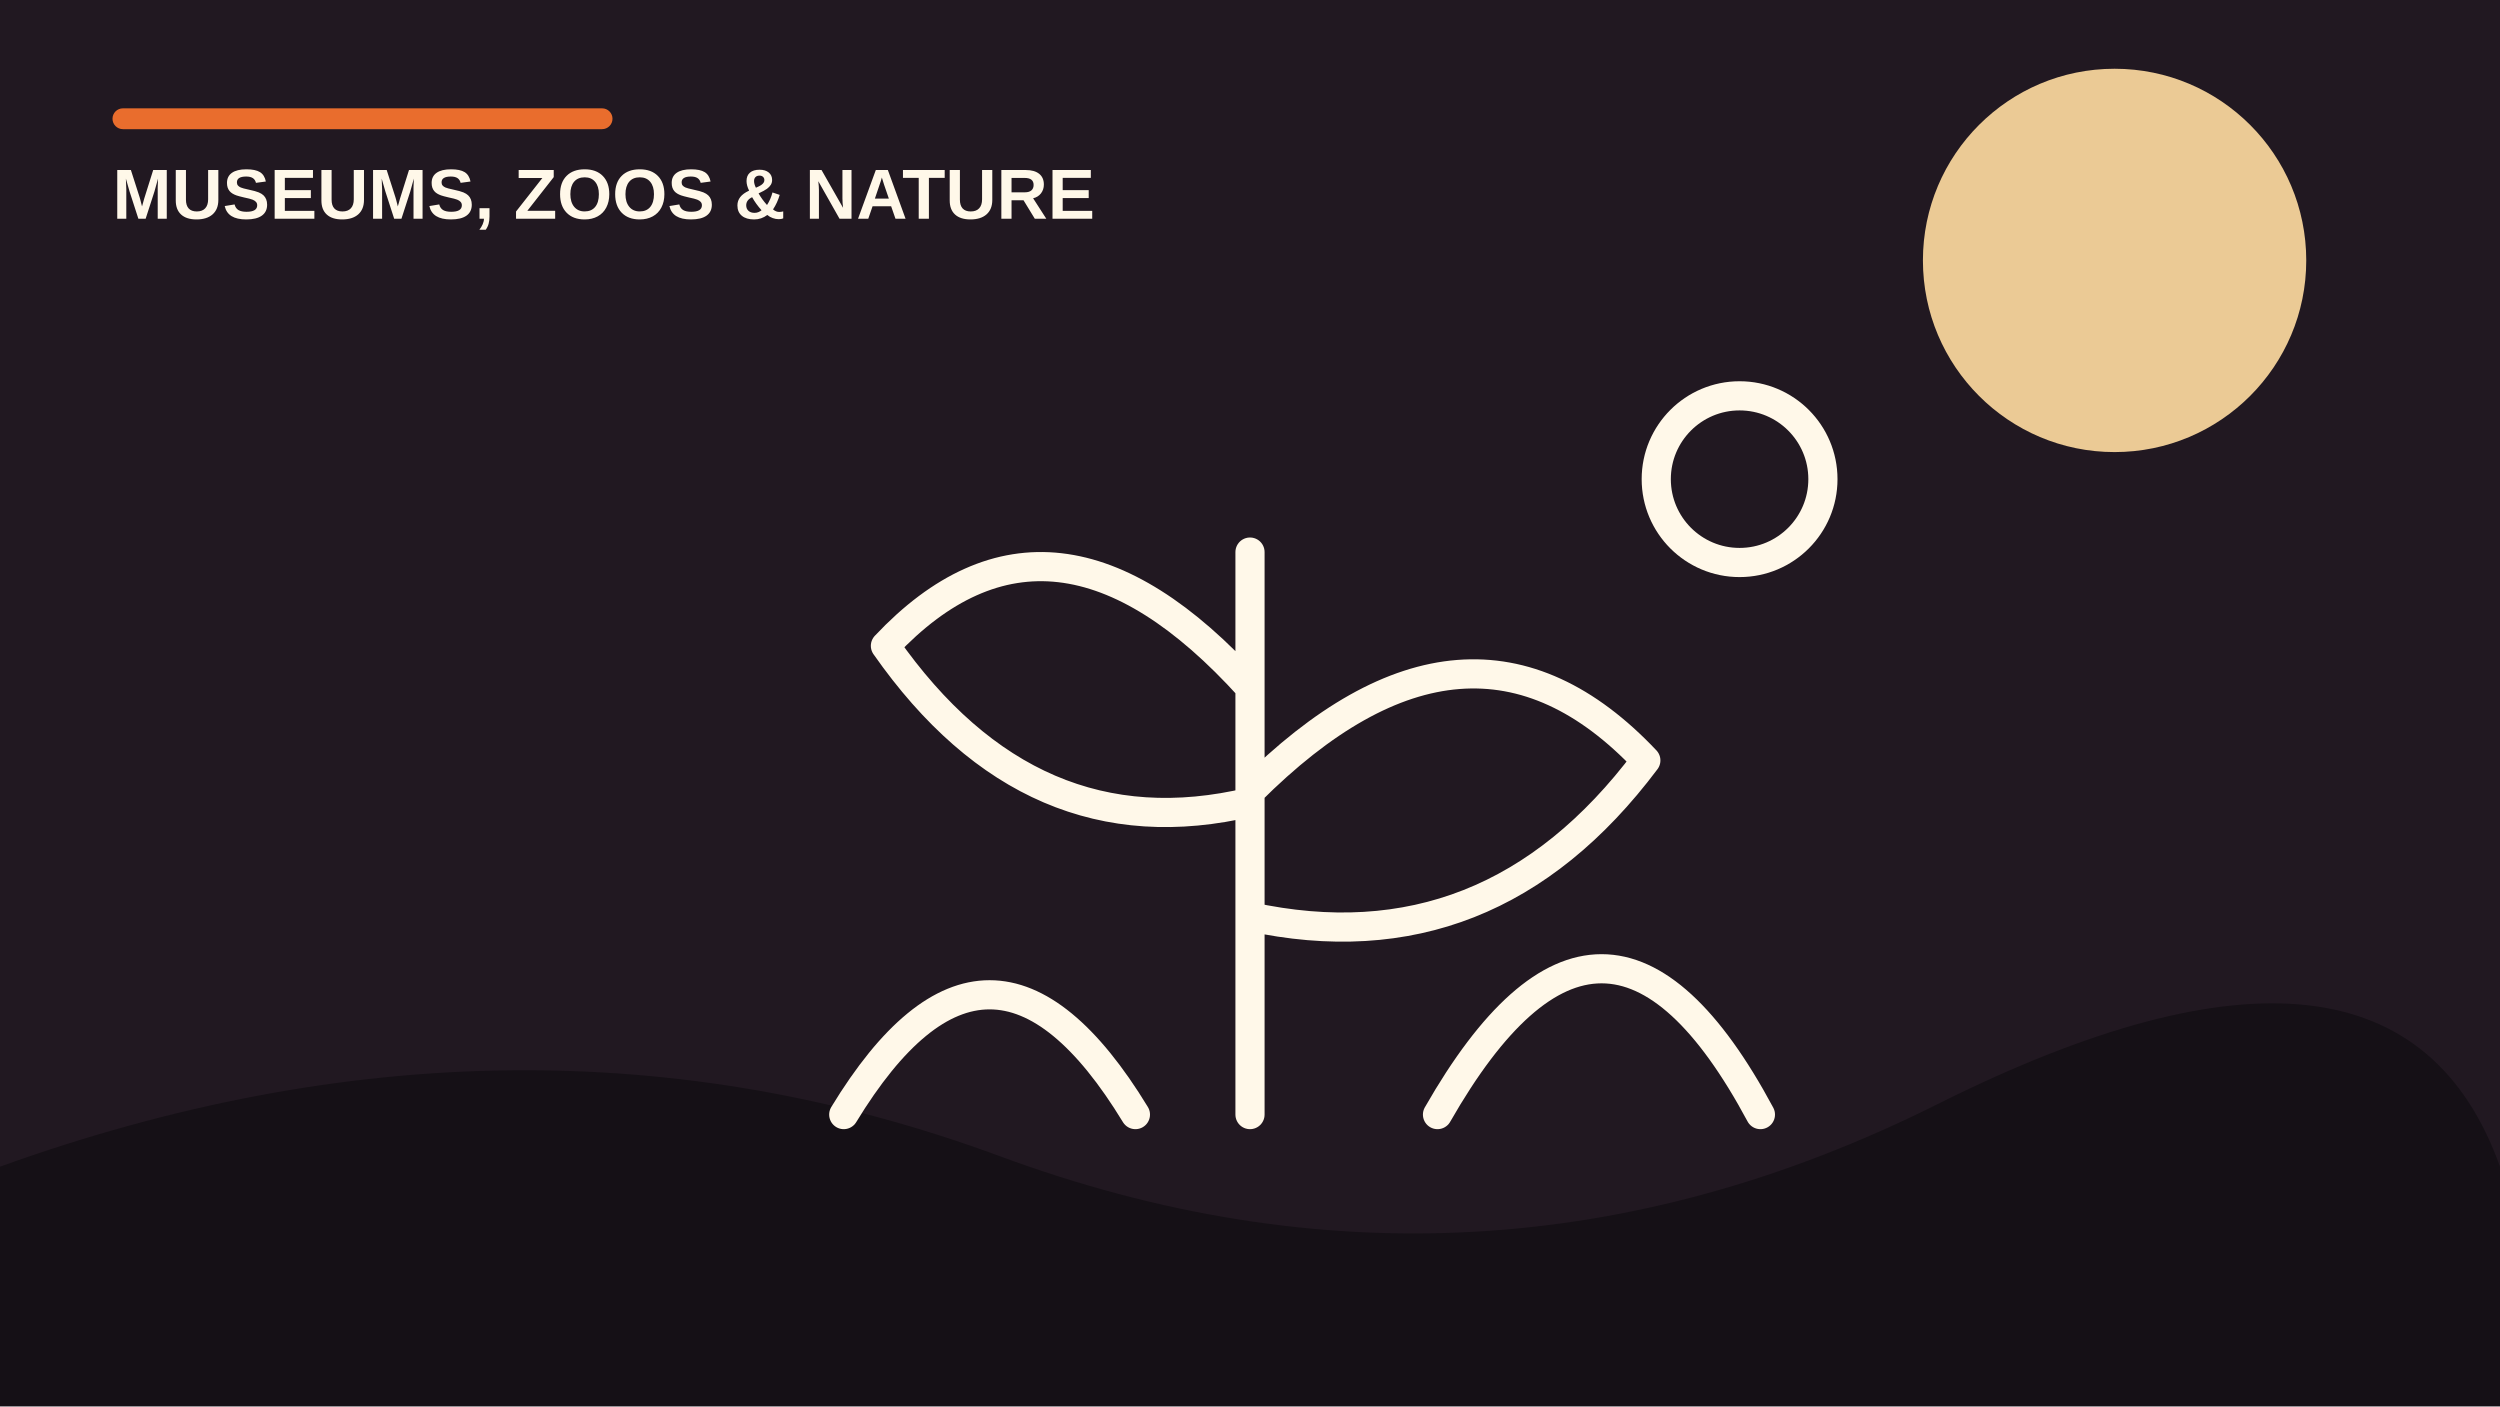
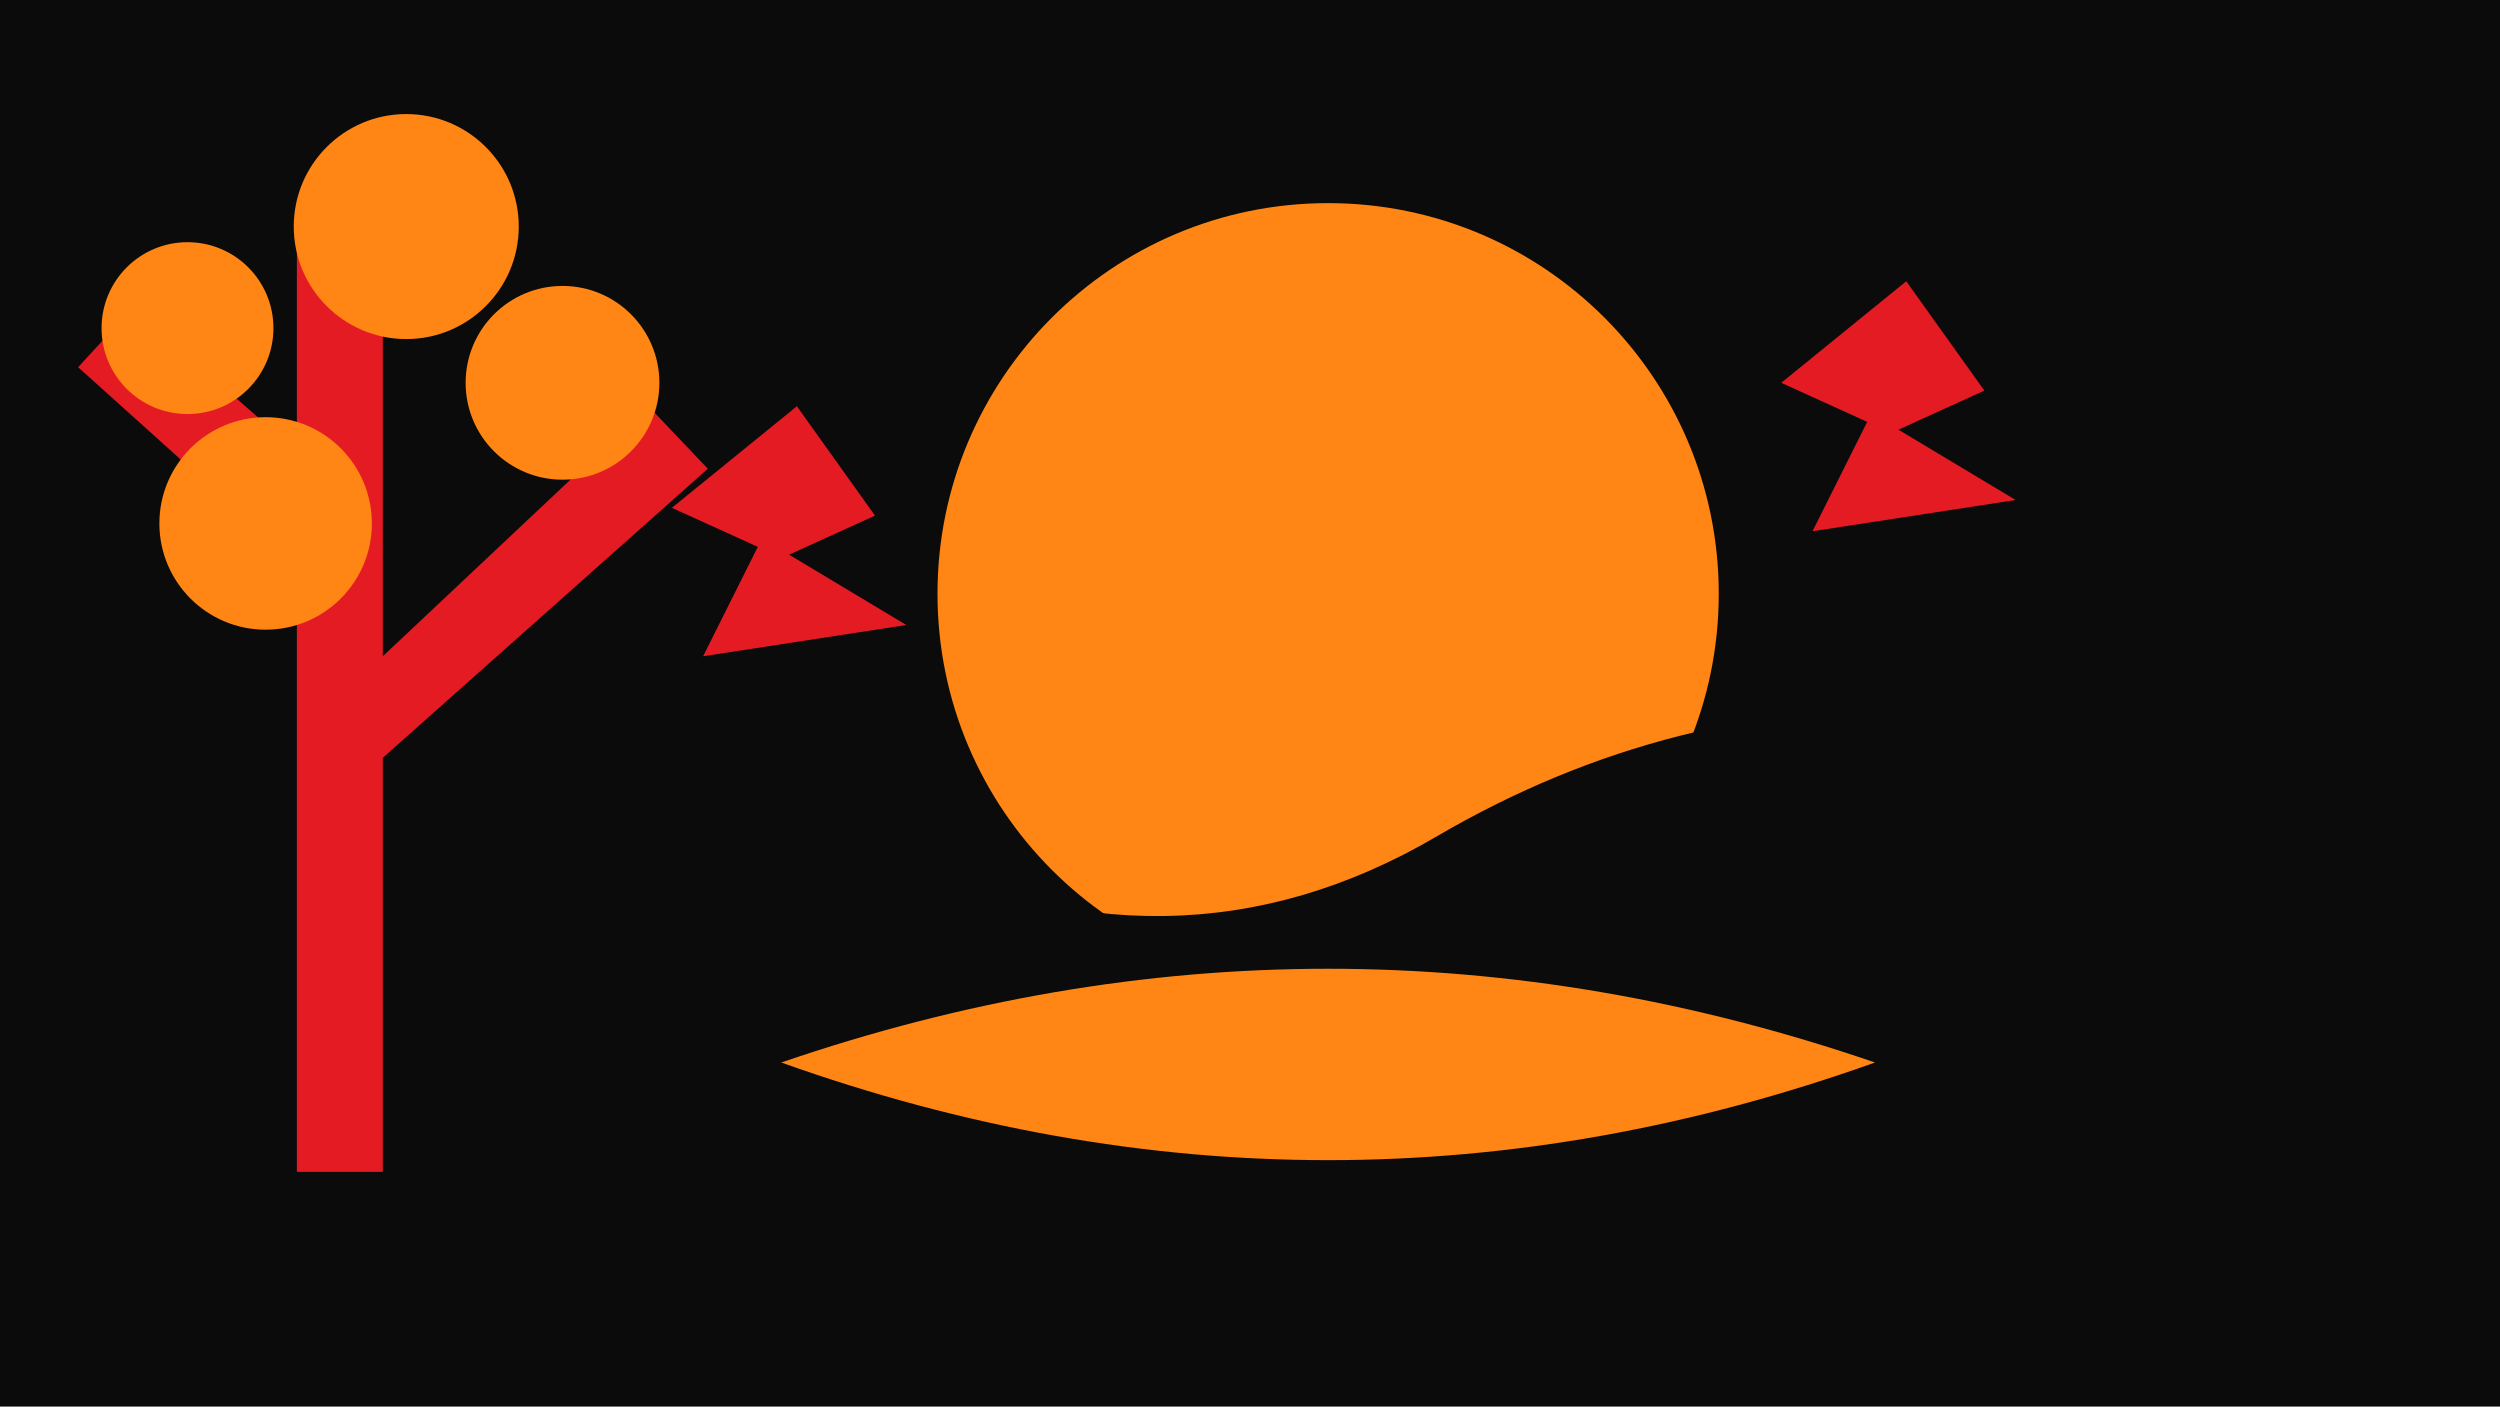
- <svg xmlns="http://www.w3.org/2000/svg" viewBox="0 0 1200 675" role="img" aria-label="Museums, zoos &amp; nature">
-   <rect width="1200" height="675" fill="#211821" />
-   <circle cx="1015" cy="125" r="92" fill="#f5d39a" opacity=".95" />
-   <path d="M0 560 Q250 470 480 555 T930 530 T1200 560 V675 H0Z" fill="#151016" />
-   <g stroke="#fff8e9" stroke-width="14" stroke-linecap="round" stroke-linejoin="round" fill="none">
-     <path d="M600 535V265M600 330q-95-105-175-20 70 100 175 75M600 380q105-105 190-15-75 100-190 75" />
-     <path d="M405 535q70-115 140 0M690 535q80-140 155 0" />
-     <circle cx="835" cy="230" r="40" />
+ <svg xmlns="http://www.w3.org/2000/svg" viewBox="0 0 1600 900" role="img" aria-label="Nature and outdoor scenery">
+   <rect width="1600" height="900" fill="#0b0b0b" />
+   <circle cx="850" cy="380" r="250" fill="#ff8514" />
+   <path d="M0 560q300-150 560-20 190 95 360-5 300-175 680 25v340H0Z" fill="#0b0b0b" />
+   <path d="M0 620h1600v280H0Z" fill="#0b0b0b" />
+   <path d="M500 680q350-120 700 0-350 125-700 0Z" fill="#ff8514" />
+   <path d="M190 750V160h55v590Zm10-380-150-135 35-38 120 105Zm45 50 170-160 38 40-208 185Z" fill="#e51b23" />
+   <g fill="#ff8514">
+     <circle cx="120" cy="210" r="55" />
+     <circle cx="260" cy="145" r="72" />
+     <circle cx="360" cy="245" r="62" />
+     <circle cx="170" cy="335" r="68" />
  </g>
-   <rect x="54" y="52" width="240" height="10" rx="5" fill="#e96d2d" />
-   <text x="54" y="105" fill="#fff8e9" font-family="Arial, sans-serif" font-size="34" font-weight="700">MUSEUMS, ZOOS &amp; NATURE</text>
+   <g fill="#e51b23">
+     <path d="M510 260 560 330l-55 25 75 45-130 20 35-70-55-25Z" />
+     <path d="M1220 180 1270 250l-55 25 75 45-130 20 35-70-55-25Z" />
+   </g>
</svg>
